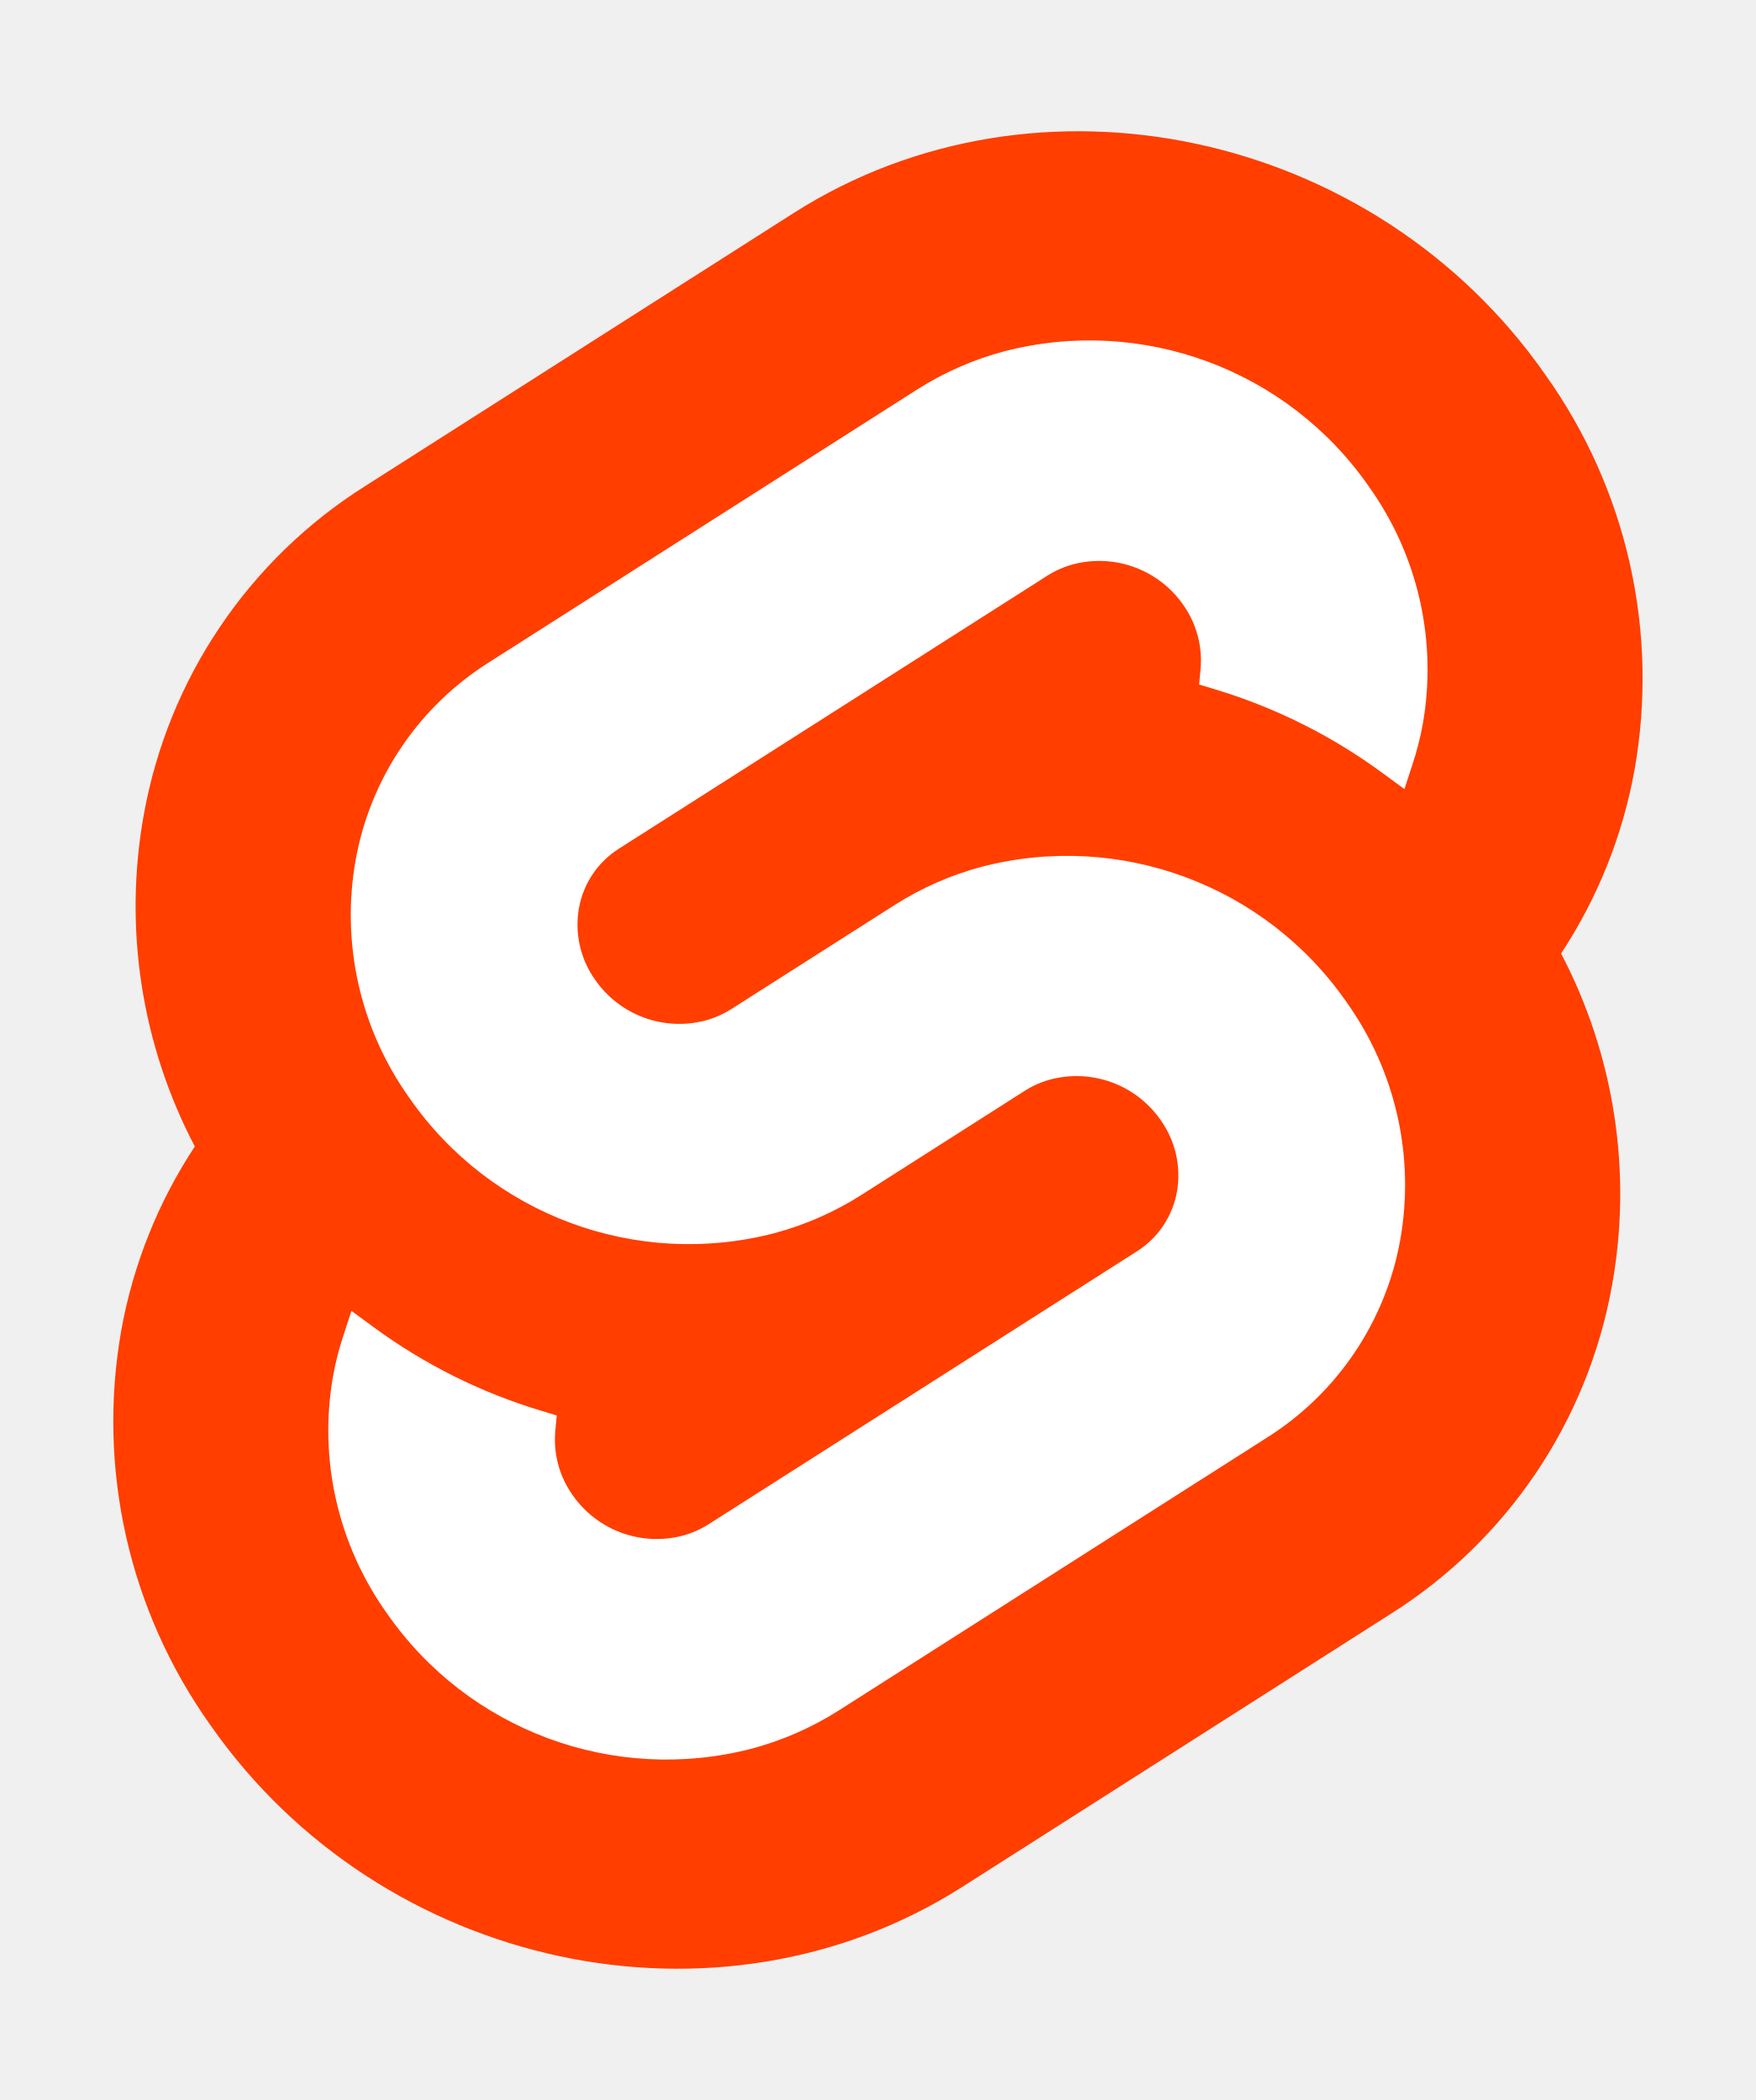
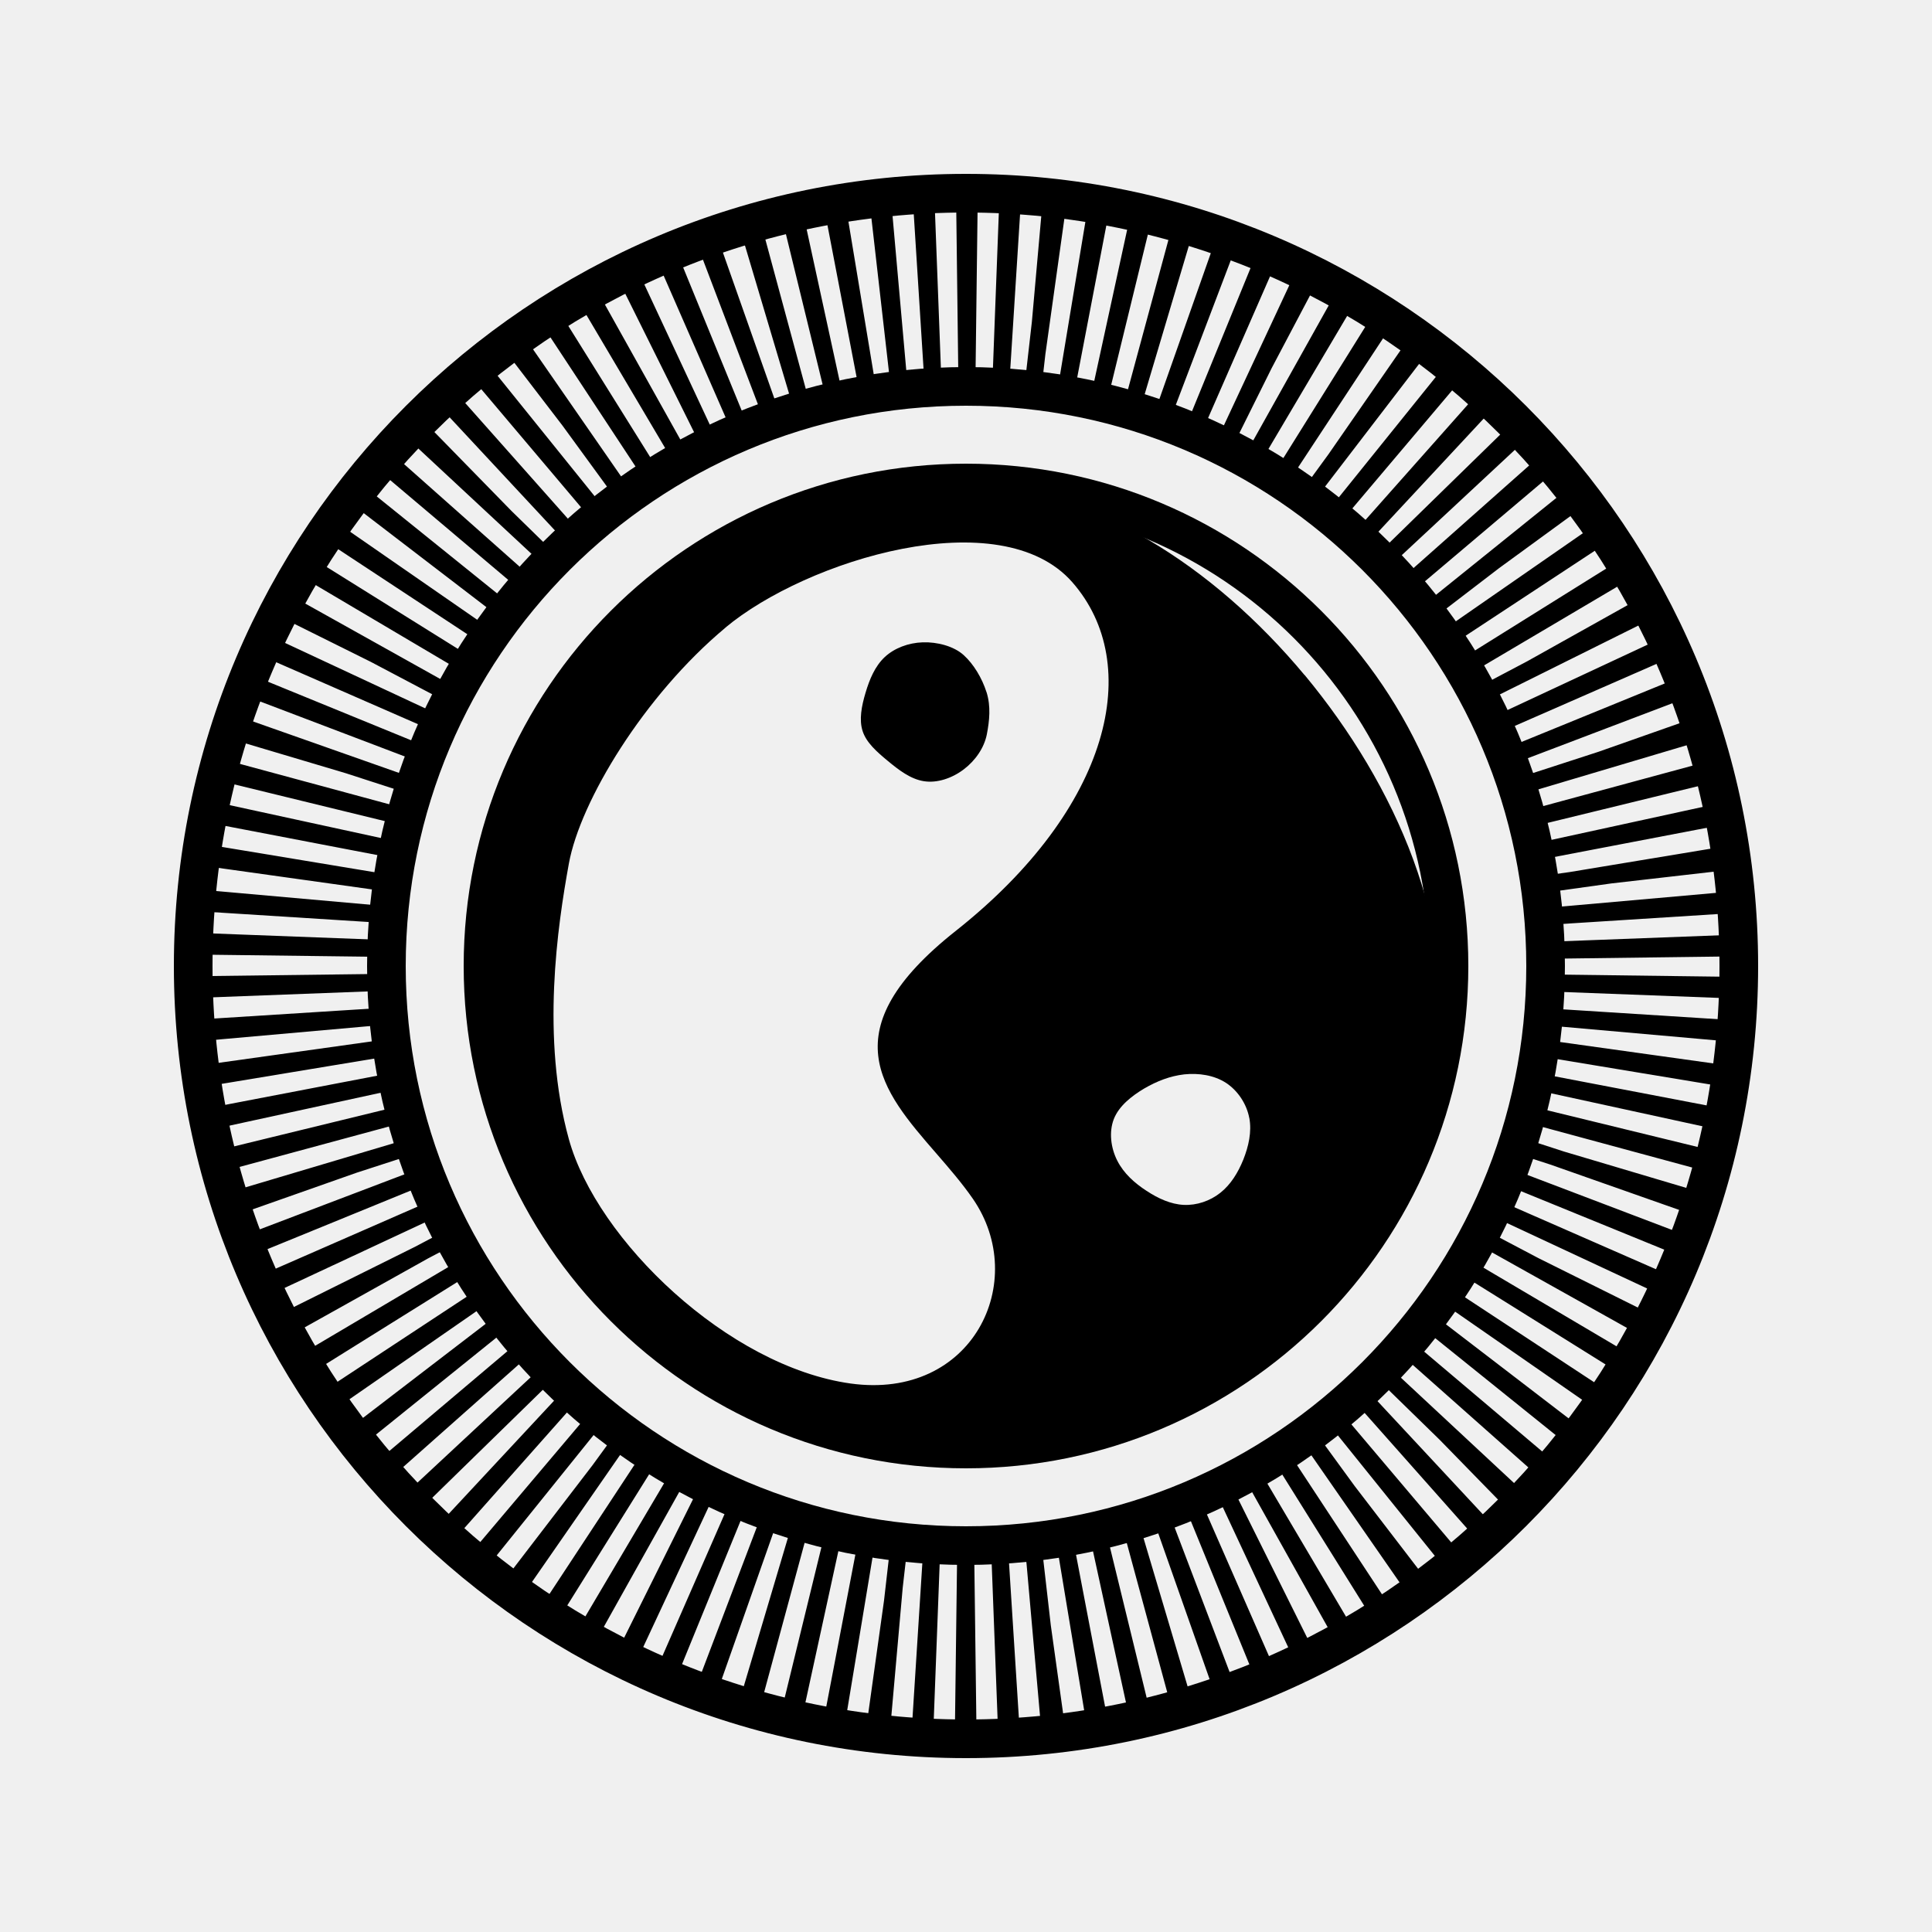
- <svg xmlns="http://www.w3.org/2000/svg" width="107" height="128" viewBox="0 0 107 128">
-   <path d="M94.157 22.819c-10.4-14.885-30.94-19.297-45.792-9.835L22.282 29.608A29.92 29.92 0 0 0 8.764 49.65a31.5 31.5 0 0 0 3.108 20.231 30 30 0 0 0-4.477 11.183 31.9 31.9 0 0 0 5.448 24.116c10.402 14.887 30.942 19.297 45.791 9.835l26.083-16.624A29.92 29.92 0 0 0 98.235 78.35a31.53 31.53 0 0 0-3.105-20.232 30 30 0 0 0 4.474-11.182 31.88 31.88 0 0 0-5.447-24.116" style="fill:#ff3e00" />
-   <path d="M45.817 106.582a20.72 20.72 0 0 1-22.237-8.243 19.17 19.17 0 0 1-3.277-14.503 18 18 0 0 1 .624-2.435l.49-1.498 1.337.981a33.6 33.6 0 0 0 10.203 5.098l.97.294-.09.968a5.85 5.85 0 0 0 1.052 3.878 6.24 6.24 0 0 0 6.695 2.485 5.8 5.8 0 0 0 1.603-.704L69.27 76.28a5.43 5.43 0 0 0 2.45-3.631 5.8 5.8 0 0 0-.987-4.371 6.24 6.24 0 0 0-6.698-2.487 5.7 5.7 0 0 0-1.6.704l-9.953 6.345a19 19 0 0 1-5.296 2.326 20.72 20.72 0 0 1-22.237-8.243 19.17 19.17 0 0 1-3.277-14.502 17.99 17.99 0 0 1 8.13-12.052l26.081-16.623a19 19 0 0 1 5.3-2.329 20.72 20.72 0 0 1 22.237 8.243 19.17 19.17 0 0 1 3.277 14.503 18 18 0 0 1-.624 2.435l-.49 1.498-1.337-.98a33.6 33.6 0 0 0-10.203-5.1l-.97-.294.09-.968a5.86 5.86 0 0 0-1.052-3.878 6.24 6.24 0 0 0-6.696-2.485 5.8 5.8 0 0 0-1.602.704L37.73 51.72a5.42 5.42 0 0 0-2.449 3.63 5.79 5.79 0 0 0 .986 4.372 6.24 6.24 0 0 0 6.698 2.486 5.8 5.8 0 0 0 1.602-.704l9.952-6.342a19 19 0 0 1 5.295-2.328 20.72 20.72 0 0 1 22.237 8.242 19.17 19.17 0 0 1 3.277 14.503 18 18 0 0 1-8.13 12.053l-26.081 16.622a19 19 0 0 1-5.3 2.328" style="fill:#fff" />
+ <svg xmlns="http://www.w3.org/2000/svg" width="400" height="400" viewBox="-50 -50 100 100" fill="none">
+   <circle cx="0" cy="0" r="40" stroke-width="2" stroke="currentColor" />
+   <circle cx="0" cy="0" r="35" stroke-width="10" stroke="currentColor" pathLength="12" stroke-dasharray="1 1" stroke-dashoffset="3.5" />
+   <circle cx="0" cy="0" r="30" stroke-width="2" stroke="currentColor" />
+   <circle cx="0" cy="0" r="25" stroke-width="2" stroke="currentColor" />
+   <svg x="-25" y="-25" width="50" height="50" viewBox="0 0 1695 1723" fill="none">
+     <path fill-rule="evenodd" clip-rule="evenodd" d="M1451.66 342.655C1615.05 539.866 1725.69 793.106 1687.4 1030.78C1649.11 1268.46 1461.67 1489.24 1222.59 1613.08C982.62 1736.92 691.003 1764.04 457.486 1653.54C224.86 1542.37 50.558 1294.47 10.043 1035.45C-31.585 777.542 59.462 508.294 222.634 312.417C386.029 116.318 620.658 -6.411 846.383 0.259C1071 8.041 1288.26 146.778 1451.43 342.655H1451.66ZM418.085 258.167C563.225 136.995 909.159 30.941 1037.16 177.015C1165.16 323.089 1106.84 579.219 829.243 798.886C604.408 976.754 697.013 1083.48 794.293 1195.53C817.222 1221.99 840.373 1248.67 859.74 1276.68C961.25 1423.65 859.74 1636.42 641.584 1606.18C423.427 1575.72 189.02 1350.72 139.156 1170.41C89.292 989.872 118.899 790.215 139.156 678.825C159.413 567.435 273.166 379.34 418.307 258.167H418.085ZM884.004 372.892C875.99 347.769 861.076 323.089 843.49 307.081C825.681 290.851 795.851 283.291 770.251 284.181C744.651 285.07 719.719 294.408 702.356 310.639C684.992 327.091 675.42 350.214 668.297 374.226C661.173 398.016 656.498 422.251 663.177 442.706C669.855 463.16 688.331 479.391 707.921 495.621C727.511 511.852 748.436 528.082 772.255 531.862C795.851 535.642 822.342 526.748 843.267 510.962C864.192 495.177 879.997 472.276 884.672 448.264C889.347 424.029 892.018 398.461 884.227 373.337L884.004 372.892ZM1352.82 1132.83C1348.14 1107.71 1332.56 1083.92 1311.19 1069.91C1289.82 1056.13 1262.44 1052.13 1236.84 1054.79C1211.46 1057.68 1188.09 1066.8 1165.16 1080.14C1142.45 1093.7 1120.41 1111.27 1111.29 1134.17C1102.16 1157.29 1105.72 1185.97 1117.3 1208.65C1128.87 1231.55 1148.46 1248.89 1169.39 1262.45C1190.31 1276.24 1212.8 1286.47 1235.73 1287.58C1258.88 1288.69 1282.7 1280.69 1301.17 1266.01C1319.65 1251.34 1332.56 1230.44 1342.13 1206.87C1351.48 1183.3 1357.49 1157.29 1352.82 1132.39V1132.83Z" fill="currentColor" />
+   </svg>
</svg>
